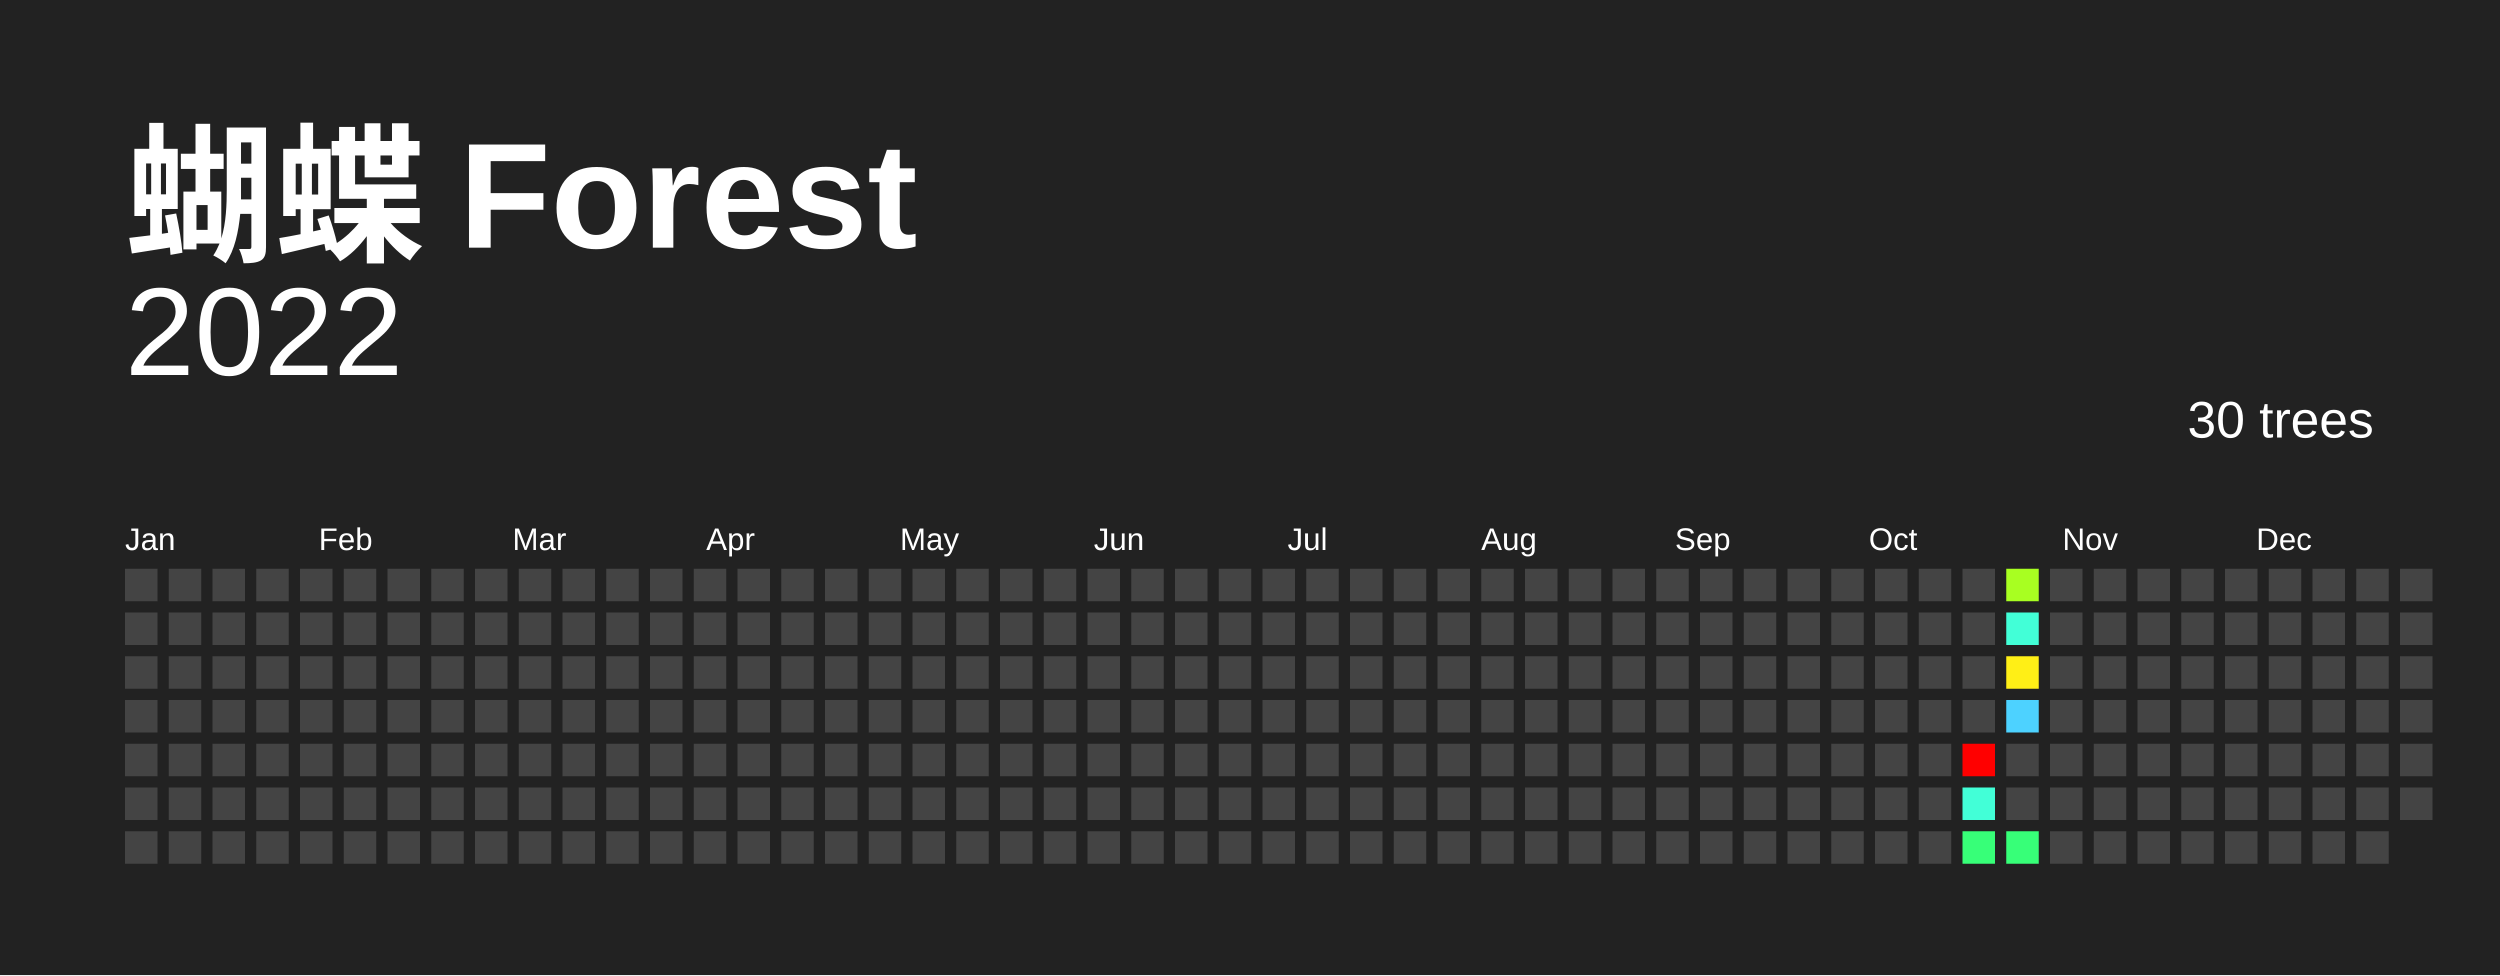
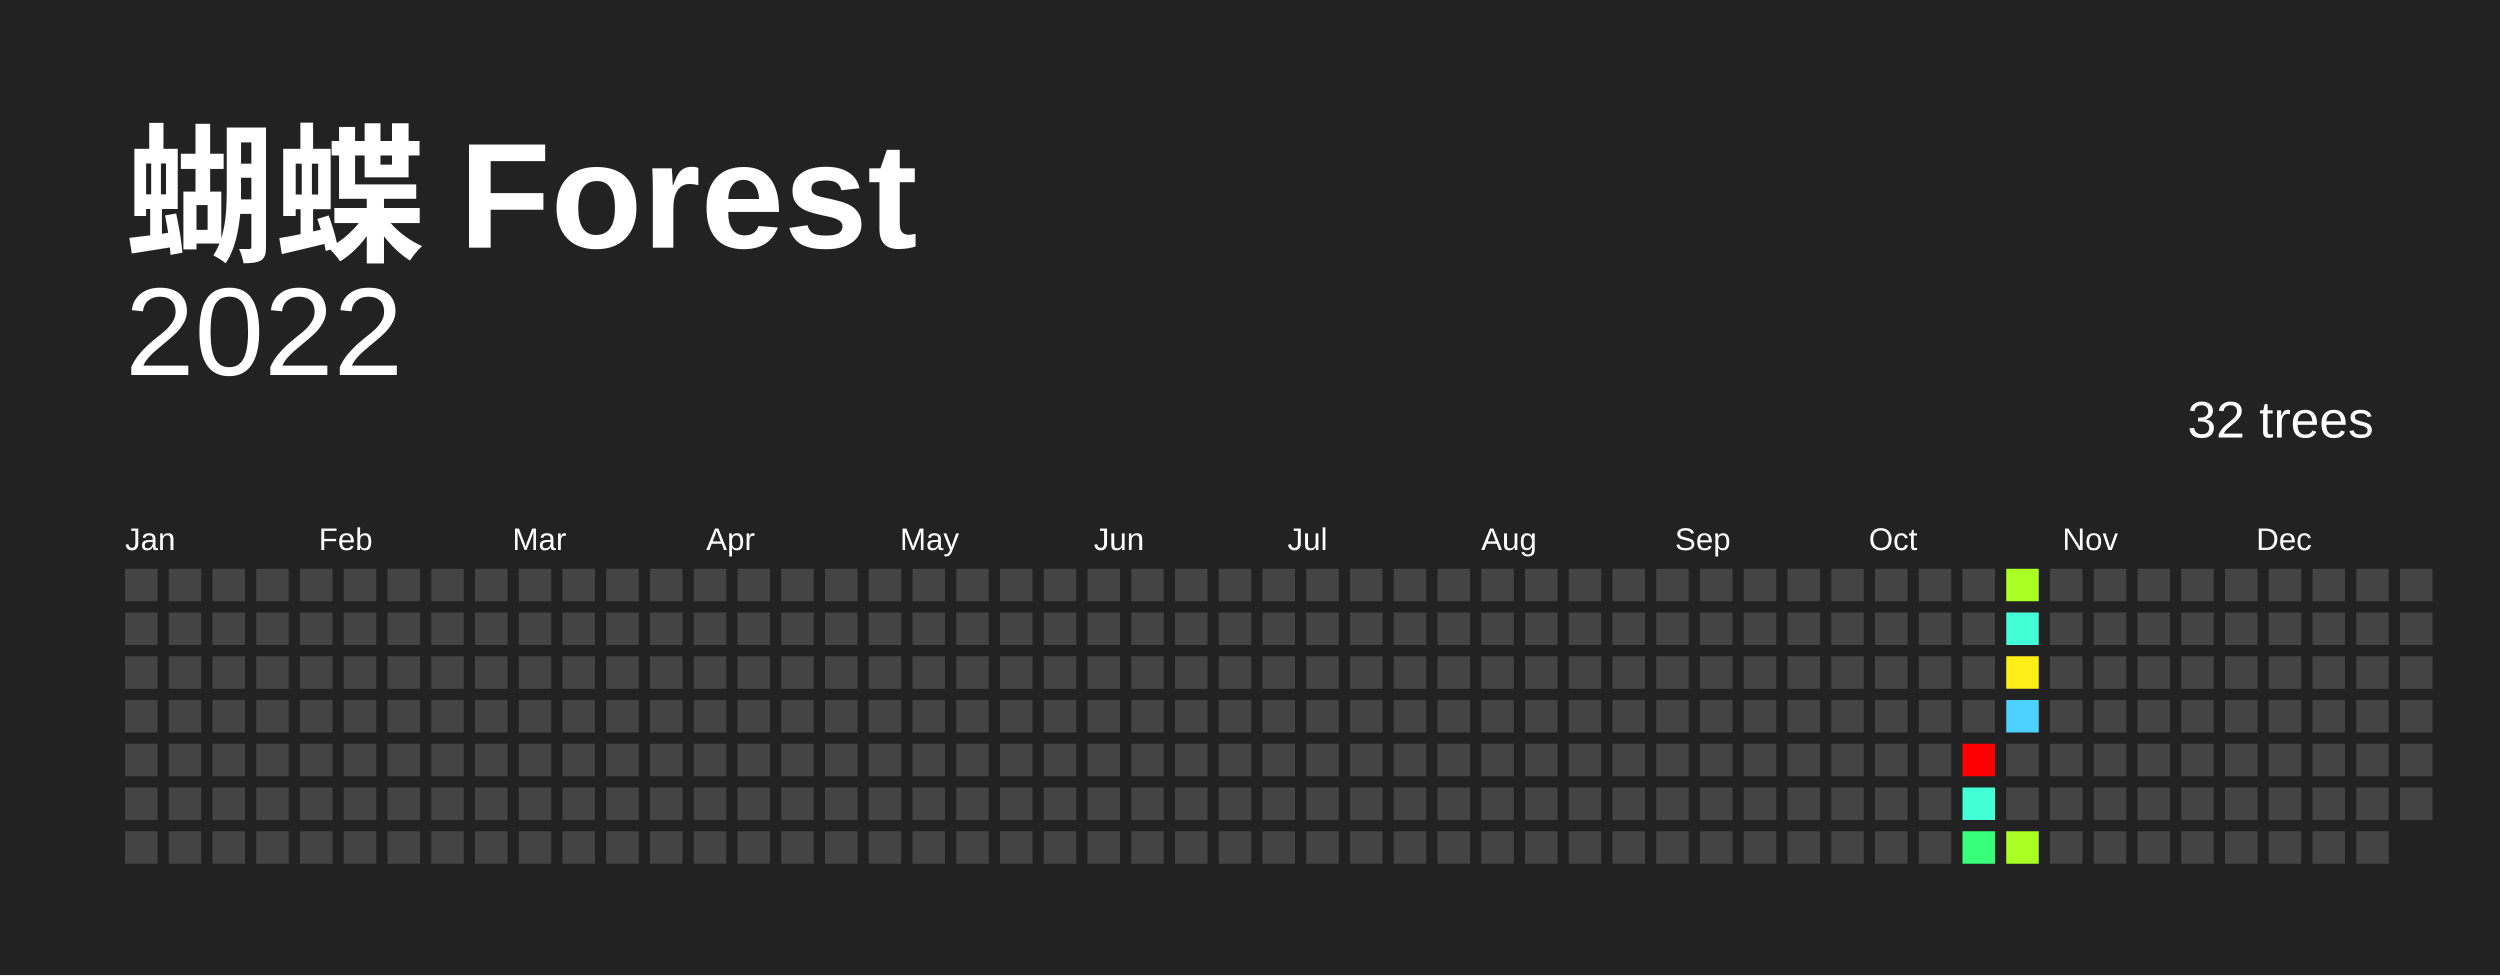
<svg xmlns="http://www.w3.org/2000/svg" baseProfile="full" height="78mm" version="1.1" viewBox="0,0,200,78" width="200mm">
  <defs />
  <rect fill="#222222" height="78" width="200" x="0" y="0" />
  <text fill="#FFFFFF" style="font-size:12px; font-family:Arial; font-weight:bold;" x="10" y="20">蝴蝶 Forest</text>
  <text alignment-baseline="hanging" fill="#FFFFFF" style="font-size:10.0px; font-family:Arial;" x="10" y="30">2022</text>
-   <text alignment-baseline="hanging" fill="#FFFFFF" style="font-size:4.125px; font-family:Arial;" x="175" y="35">30 trees</text>
+   <text alignment-baseline="hanging" fill="#FFFFFF" style="font-size:4.125px; font-family:Arial;" x="175" y="35">32 trees</text>
  <text fill="#FFFFFF" style="font-size:2.5px; font-family:Arial" x="10.0" y="44">Jan</text>
  <text fill="#FFFFFF" style="font-size:2.5px; font-family:Arial" x="25.5" y="44">Feb</text>
  <text fill="#FFFFFF" style="font-size:2.5px; font-family:Arial" x="41.0" y="44">Mar</text>
  <text fill="#FFFFFF" style="font-size:2.5px; font-family:Arial" x="56.5" y="44">Apr</text>
  <text fill="#FFFFFF" style="font-size:2.5px; font-family:Arial" x="72.0" y="44">May</text>
  <text fill="#FFFFFF" style="font-size:2.5px; font-family:Arial" x="87.5" y="44">Jun</text>
  <text fill="#FFFFFF" style="font-size:2.5px; font-family:Arial" x="103.0" y="44">Jul</text>
  <text fill="#FFFFFF" style="font-size:2.5px; font-family:Arial" x="118.5" y="44">Aug</text>
  <text fill="#FFFFFF" style="font-size:2.5px; font-family:Arial" x="134.0" y="44">Sep</text>
  <text fill="#FFFFFF" style="font-size:2.5px; font-family:Arial" x="149.5" y="44">Oct</text>
  <text fill="#FFFFFF" style="font-size:2.5px; font-family:Arial" x="165.0" y="44">Nov</text>
  <text fill="#FFFFFF" style="font-size:2.5px; font-family:Arial" x="180.5" y="44">Dec</text>
  <rect fill="#444444" height="2.6" width="2.6" x="10.0" y="45.5" />
  <rect fill="#444444" height="2.6" width="2.6" x="10.0" y="49.0" />
  <rect fill="#444444" height="2.6" width="2.6" x="10.0" y="52.5" />
  <rect fill="#444444" height="2.6" width="2.6" x="10.0" y="56.0" />
  <rect fill="#444444" height="2.6" width="2.6" x="10.0" y="59.5" />
  <rect fill="#444444" height="2.6" width="2.6" x="10.0" y="63.0" />
  <rect fill="#444444" height="2.6" width="2.6" x="10.0" y="66.5" />
  <rect fill="#444444" height="2.6" width="2.6" x="13.5" y="45.5" />
  <rect fill="#444444" height="2.6" width="2.6" x="13.5" y="49.0" />
  <rect fill="#444444" height="2.6" width="2.6" x="13.5" y="52.5" />
  <rect fill="#444444" height="2.6" width="2.6" x="13.5" y="56.0" />
  <rect fill="#444444" height="2.6" width="2.6" x="13.5" y="59.5" />
  <rect fill="#444444" height="2.6" width="2.6" x="13.5" y="63.0" />
  <rect fill="#444444" height="2.6" width="2.6" x="13.5" y="66.5" />
  <rect fill="#444444" height="2.6" width="2.6" x="17.0" y="45.5" />
  <rect fill="#444444" height="2.6" width="2.6" x="17.0" y="49.0" />
  <rect fill="#444444" height="2.6" width="2.6" x="17.0" y="52.5" />
  <rect fill="#444444" height="2.6" width="2.6" x="17.0" y="56.0" />
  <rect fill="#444444" height="2.6" width="2.6" x="17.0" y="59.5" />
  <rect fill="#444444" height="2.6" width="2.6" x="17.0" y="63.0" />
  <rect fill="#444444" height="2.6" width="2.6" x="17.0" y="66.5" />
  <rect fill="#444444" height="2.6" width="2.6" x="20.5" y="45.5" />
  <rect fill="#444444" height="2.6" width="2.6" x="20.5" y="49.0" />
  <rect fill="#444444" height="2.6" width="2.6" x="20.5" y="52.5" />
  <rect fill="#444444" height="2.6" width="2.6" x="20.5" y="56.0" />
  <rect fill="#444444" height="2.6" width="2.6" x="20.5" y="59.5" />
  <rect fill="#444444" height="2.6" width="2.6" x="20.5" y="63.0" />
  <rect fill="#444444" height="2.6" width="2.6" x="20.5" y="66.5" />
  <rect fill="#444444" height="2.6" width="2.6" x="24.0" y="45.5" />
  <rect fill="#444444" height="2.6" width="2.6" x="24.0" y="49.0" />
  <rect fill="#444444" height="2.6" width="2.6" x="24.0" y="52.5" />
  <rect fill="#444444" height="2.6" width="2.6" x="24.0" y="56.0" />
  <rect fill="#444444" height="2.6" width="2.6" x="24.0" y="59.5" />
  <rect fill="#444444" height="2.6" width="2.6" x="24.0" y="63.0" />
  <rect fill="#444444" height="2.6" width="2.6" x="24.0" y="66.5" />
  <rect fill="#444444" height="2.6" width="2.6" x="27.5" y="45.5" />
  <rect fill="#444444" height="2.6" width="2.6" x="27.5" y="49.0" />
  <rect fill="#444444" height="2.6" width="2.6" x="27.5" y="52.5" />
  <rect fill="#444444" height="2.6" width="2.6" x="27.5" y="56.0" />
  <rect fill="#444444" height="2.6" width="2.6" x="27.5" y="59.5" />
  <rect fill="#444444" height="2.6" width="2.6" x="27.5" y="63.0" />
  <rect fill="#444444" height="2.6" width="2.6" x="27.5" y="66.5" />
  <rect fill="#444444" height="2.6" width="2.6" x="31.0" y="45.5" />
  <rect fill="#444444" height="2.6" width="2.6" x="31.0" y="49.0" />
  <rect fill="#444444" height="2.6" width="2.6" x="31.0" y="52.5" />
  <rect fill="#444444" height="2.6" width="2.6" x="31.0" y="56.0" />
  <rect fill="#444444" height="2.6" width="2.6" x="31.0" y="59.5" />
  <rect fill="#444444" height="2.6" width="2.6" x="31.0" y="63.0" />
  <rect fill="#444444" height="2.6" width="2.6" x="31.0" y="66.5" />
  <rect fill="#444444" height="2.6" width="2.6" x="34.5" y="45.5" />
  <rect fill="#444444" height="2.6" width="2.6" x="34.5" y="49.0" />
  <rect fill="#444444" height="2.6" width="2.6" x="34.5" y="52.5" />
  <rect fill="#444444" height="2.6" width="2.6" x="34.5" y="56.0" />
  <rect fill="#444444" height="2.6" width="2.6" x="34.5" y="59.5" />
  <rect fill="#444444" height="2.6" width="2.6" x="34.5" y="63.0" />
  <rect fill="#444444" height="2.6" width="2.6" x="34.5" y="66.5" />
  <rect fill="#444444" height="2.6" width="2.6" x="38.0" y="45.5" />
  <rect fill="#444444" height="2.6" width="2.6" x="38.0" y="49.0" />
  <rect fill="#444444" height="2.6" width="2.6" x="38.0" y="52.5" />
  <rect fill="#444444" height="2.6" width="2.6" x="38.0" y="56.0" />
  <rect fill="#444444" height="2.6" width="2.6" x="38.0" y="59.5" />
  <rect fill="#444444" height="2.6" width="2.6" x="38.0" y="63.0" />
  <rect fill="#444444" height="2.6" width="2.6" x="38.0" y="66.5" />
  <rect fill="#444444" height="2.6" width="2.6" x="41.5" y="45.5" />
  <rect fill="#444444" height="2.6" width="2.6" x="41.5" y="49.0" />
  <rect fill="#444444" height="2.6" width="2.6" x="41.5" y="52.5" />
  <rect fill="#444444" height="2.6" width="2.6" x="41.5" y="56.0" />
  <rect fill="#444444" height="2.6" width="2.6" x="41.5" y="59.5" />
  <rect fill="#444444" height="2.6" width="2.6" x="41.5" y="63.0" />
  <rect fill="#444444" height="2.6" width="2.6" x="41.5" y="66.5" />
  <rect fill="#444444" height="2.6" width="2.6" x="45.0" y="45.5" />
  <rect fill="#444444" height="2.6" width="2.6" x="45.0" y="49.0" />
  <rect fill="#444444" height="2.6" width="2.6" x="45.0" y="52.5" />
  <rect fill="#444444" height="2.6" width="2.6" x="45.0" y="56.0" />
  <rect fill="#444444" height="2.6" width="2.6" x="45.0" y="59.5" />
  <rect fill="#444444" height="2.6" width="2.6" x="45.0" y="63.0" />
  <rect fill="#444444" height="2.6" width="2.6" x="45.0" y="66.5" />
  <rect fill="#444444" height="2.6" width="2.6" x="48.5" y="45.5" />
  <rect fill="#444444" height="2.6" width="2.6" x="48.5" y="49.0" />
  <rect fill="#444444" height="2.6" width="2.6" x="48.5" y="52.5" />
  <rect fill="#444444" height="2.6" width="2.6" x="48.5" y="56.0" />
  <rect fill="#444444" height="2.6" width="2.6" x="48.5" y="59.5" />
  <rect fill="#444444" height="2.6" width="2.6" x="48.5" y="63.0" />
  <rect fill="#444444" height="2.6" width="2.6" x="48.5" y="66.5" />
  <rect fill="#444444" height="2.6" width="2.6" x="52.0" y="45.5" />
  <rect fill="#444444" height="2.6" width="2.6" x="52.0" y="49.0" />
  <rect fill="#444444" height="2.6" width="2.6" x="52.0" y="52.5" />
  <rect fill="#444444" height="2.6" width="2.6" x="52.0" y="56.0" />
  <rect fill="#444444" height="2.6" width="2.6" x="52.0" y="59.5" />
  <rect fill="#444444" height="2.6" width="2.6" x="52.0" y="63.0" />
  <rect fill="#444444" height="2.6" width="2.6" x="52.0" y="66.5" />
  <rect fill="#444444" height="2.6" width="2.6" x="55.5" y="45.5" />
  <rect fill="#444444" height="2.6" width="2.6" x="55.5" y="49.0" />
  <rect fill="#444444" height="2.6" width="2.6" x="55.5" y="52.5" />
  <rect fill="#444444" height="2.6" width="2.6" x="55.5" y="56.0" />
  <rect fill="#444444" height="2.6" width="2.6" x="55.5" y="59.5" />
  <rect fill="#444444" height="2.6" width="2.6" x="55.5" y="63.0" />
  <rect fill="#444444" height="2.6" width="2.6" x="55.5" y="66.5" />
  <rect fill="#444444" height="2.6" width="2.6" x="59.0" y="45.5" />
  <rect fill="#444444" height="2.6" width="2.6" x="59.0" y="49.0" />
  <rect fill="#444444" height="2.6" width="2.6" x="59.0" y="52.5" />
  <rect fill="#444444" height="2.6" width="2.6" x="59.0" y="56.0" />
  <rect fill="#444444" height="2.6" width="2.6" x="59.0" y="59.5" />
  <rect fill="#444444" height="2.6" width="2.6" x="59.0" y="63.0" />
  <rect fill="#444444" height="2.6" width="2.6" x="59.0" y="66.5" />
  <rect fill="#444444" height="2.6" width="2.6" x="62.5" y="45.5" />
  <rect fill="#444444" height="2.6" width="2.6" x="62.5" y="49.0" />
  <rect fill="#444444" height="2.6" width="2.6" x="62.5" y="52.5" />
  <rect fill="#444444" height="2.6" width="2.6" x="62.5" y="56.0" />
  <rect fill="#444444" height="2.6" width="2.6" x="62.5" y="59.5" />
  <rect fill="#444444" height="2.6" width="2.6" x="62.5" y="63.0" />
  <rect fill="#444444" height="2.6" width="2.6" x="62.5" y="66.5" />
  <rect fill="#444444" height="2.6" width="2.6" x="66.0" y="45.5" />
  <rect fill="#444444" height="2.6" width="2.6" x="66.0" y="49.0" />
  <rect fill="#444444" height="2.6" width="2.6" x="66.0" y="52.5" />
  <rect fill="#444444" height="2.6" width="2.6" x="66.0" y="56.0" />
  <rect fill="#444444" height="2.6" width="2.6" x="66.0" y="59.5" />
  <rect fill="#444444" height="2.6" width="2.6" x="66.0" y="63.0" />
  <rect fill="#444444" height="2.6" width="2.6" x="66.0" y="66.5" />
  <rect fill="#444444" height="2.6" width="2.6" x="69.5" y="45.5" />
  <rect fill="#444444" height="2.6" width="2.6" x="69.5" y="49.0" />
  <rect fill="#444444" height="2.6" width="2.6" x="69.5" y="52.5" />
  <rect fill="#444444" height="2.6" width="2.6" x="69.5" y="56.0" />
  <rect fill="#444444" height="2.6" width="2.6" x="69.5" y="59.5" />
  <rect fill="#444444" height="2.6" width="2.6" x="69.5" y="63.0" />
  <rect fill="#444444" height="2.6" width="2.6" x="69.5" y="66.5" />
  <rect fill="#444444" height="2.6" width="2.6" x="73.0" y="45.5" />
  <rect fill="#444444" height="2.6" width="2.6" x="73.0" y="49.0" />
  <rect fill="#444444" height="2.6" width="2.6" x="73.0" y="52.5" />
  <rect fill="#444444" height="2.6" width="2.6" x="73.0" y="56.0" />
  <rect fill="#444444" height="2.6" width="2.6" x="73.0" y="59.5" />
  <rect fill="#444444" height="2.6" width="2.6" x="73.0" y="63.0" />
  <rect fill="#444444" height="2.6" width="2.6" x="73.0" y="66.5" />
  <rect fill="#444444" height="2.6" width="2.6" x="76.5" y="45.5" />
  <rect fill="#444444" height="2.6" width="2.6" x="76.5" y="49.0" />
  <rect fill="#444444" height="2.6" width="2.6" x="76.5" y="52.5" />
  <rect fill="#444444" height="2.6" width="2.6" x="76.5" y="56.0" />
  <rect fill="#444444" height="2.6" width="2.6" x="76.5" y="59.5" />
  <rect fill="#444444" height="2.6" width="2.6" x="76.5" y="63.0" />
  <rect fill="#444444" height="2.6" width="2.6" x="76.5" y="66.5" />
  <rect fill="#444444" height="2.6" width="2.6" x="80.0" y="45.5" />
  <rect fill="#444444" height="2.6" width="2.6" x="80.0" y="49.0" />
  <rect fill="#444444" height="2.6" width="2.6" x="80.0" y="52.5" />
  <rect fill="#444444" height="2.6" width="2.6" x="80.0" y="56.0" />
  <rect fill="#444444" height="2.6" width="2.6" x="80.0" y="59.5" />
  <rect fill="#444444" height="2.6" width="2.6" x="80.0" y="63.0" />
  <rect fill="#444444" height="2.6" width="2.6" x="80.0" y="66.5" />
  <rect fill="#444444" height="2.6" width="2.6" x="83.5" y="45.5" />
  <rect fill="#444444" height="2.6" width="2.6" x="83.5" y="49.0" />
  <rect fill="#444444" height="2.6" width="2.6" x="83.5" y="52.5" />
  <rect fill="#444444" height="2.6" width="2.6" x="83.5" y="56.0" />
  <rect fill="#444444" height="2.6" width="2.6" x="83.5" y="59.5" />
  <rect fill="#444444" height="2.6" width="2.6" x="83.5" y="63.0" />
  <rect fill="#444444" height="2.6" width="2.6" x="83.5" y="66.5" />
  <rect fill="#444444" height="2.6" width="2.6" x="87.0" y="45.5" />
  <rect fill="#444444" height="2.6" width="2.6" x="87.0" y="49.0" />
  <rect fill="#444444" height="2.6" width="2.6" x="87.0" y="52.5" />
  <rect fill="#444444" height="2.6" width="2.6" x="87.0" y="56.0" />
  <rect fill="#444444" height="2.6" width="2.6" x="87.0" y="59.5" />
  <rect fill="#444444" height="2.6" width="2.6" x="87.0" y="63.0" />
  <rect fill="#444444" height="2.6" width="2.6" x="87.0" y="66.5" />
  <rect fill="#444444" height="2.6" width="2.6" x="90.5" y="45.5" />
  <rect fill="#444444" height="2.6" width="2.6" x="90.5" y="49.0" />
  <rect fill="#444444" height="2.6" width="2.6" x="90.5" y="52.5" />
  <rect fill="#444444" height="2.6" width="2.6" x="90.5" y="56.0" />
  <rect fill="#444444" height="2.6" width="2.6" x="90.5" y="59.5" />
  <rect fill="#444444" height="2.6" width="2.6" x="90.5" y="63.0" />
  <rect fill="#444444" height="2.6" width="2.6" x="90.5" y="66.5" />
  <rect fill="#444444" height="2.6" width="2.6" x="94.0" y="45.5" />
  <rect fill="#444444" height="2.6" width="2.6" x="94.0" y="49.0" />
  <rect fill="#444444" height="2.6" width="2.6" x="94.0" y="52.5" />
  <rect fill="#444444" height="2.6" width="2.6" x="94.0" y="56.0" />
  <rect fill="#444444" height="2.6" width="2.6" x="94.0" y="59.5" />
  <rect fill="#444444" height="2.6" width="2.6" x="94.0" y="63.0" />
  <rect fill="#444444" height="2.6" width="2.6" x="94.0" y="66.5" />
  <rect fill="#444444" height="2.6" width="2.6" x="97.5" y="45.5" />
  <rect fill="#444444" height="2.6" width="2.6" x="97.5" y="49.0" />
  <rect fill="#444444" height="2.6" width="2.6" x="97.5" y="52.5" />
  <rect fill="#444444" height="2.6" width="2.6" x="97.5" y="56.0" />
  <rect fill="#444444" height="2.6" width="2.6" x="97.5" y="59.5" />
  <rect fill="#444444" height="2.6" width="2.6" x="97.5" y="63.0" />
  <rect fill="#444444" height="2.6" width="2.6" x="97.5" y="66.5" />
  <rect fill="#444444" height="2.6" width="2.6" x="101.0" y="45.5" />
  <rect fill="#444444" height="2.6" width="2.6" x="101.0" y="49.0" />
  <rect fill="#444444" height="2.6" width="2.6" x="101.0" y="52.5" />
  <rect fill="#444444" height="2.6" width="2.6" x="101.0" y="56.0" />
  <rect fill="#444444" height="2.6" width="2.6" x="101.0" y="59.5" />
  <rect fill="#444444" height="2.6" width="2.6" x="101.0" y="63.0" />
  <rect fill="#444444" height="2.6" width="2.6" x="101.0" y="66.5" />
  <rect fill="#444444" height="2.6" width="2.6" x="104.5" y="45.5" />
  <rect fill="#444444" height="2.6" width="2.6" x="104.5" y="49.0" />
  <rect fill="#444444" height="2.6" width="2.6" x="104.5" y="52.5" />
  <rect fill="#444444" height="2.6" width="2.6" x="104.5" y="56.0" />
  <rect fill="#444444" height="2.6" width="2.6" x="104.5" y="59.5" />
  <rect fill="#444444" height="2.6" width="2.6" x="104.5" y="63.0" />
  <rect fill="#444444" height="2.6" width="2.6" x="104.5" y="66.5" />
  <rect fill="#444444" height="2.6" width="2.6" x="108.0" y="45.5" />
  <rect fill="#444444" height="2.6" width="2.6" x="108.0" y="49.0" />
  <rect fill="#444444" height="2.6" width="2.6" x="108.0" y="52.5" />
  <rect fill="#444444" height="2.6" width="2.6" x="108.0" y="56.0" />
  <rect fill="#444444" height="2.6" width="2.6" x="108.0" y="59.5" />
  <rect fill="#444444" height="2.6" width="2.6" x="108.0" y="63.0" />
  <rect fill="#444444" height="2.6" width="2.6" x="108.0" y="66.5" />
  <rect fill="#444444" height="2.6" width="2.6" x="111.5" y="45.5" />
  <rect fill="#444444" height="2.6" width="2.6" x="111.5" y="49.0" />
  <rect fill="#444444" height="2.6" width="2.6" x="111.5" y="52.5" />
  <rect fill="#444444" height="2.6" width="2.6" x="111.5" y="56.0" />
  <rect fill="#444444" height="2.6" width="2.6" x="111.5" y="59.5" />
  <rect fill="#444444" height="2.6" width="2.6" x="111.5" y="63.0" />
  <rect fill="#444444" height="2.6" width="2.6" x="111.5" y="66.5" />
  <rect fill="#444444" height="2.6" width="2.6" x="115.0" y="45.5" />
  <rect fill="#444444" height="2.6" width="2.6" x="115.0" y="49.0" />
  <rect fill="#444444" height="2.6" width="2.6" x="115.0" y="52.5" />
  <rect fill="#444444" height="2.6" width="2.6" x="115.0" y="56.0" />
  <rect fill="#444444" height="2.6" width="2.6" x="115.0" y="59.5" />
  <rect fill="#444444" height="2.6" width="2.6" x="115.0" y="63.0" />
  <rect fill="#444444" height="2.6" width="2.6" x="115.0" y="66.5" />
  <rect fill="#444444" height="2.6" width="2.6" x="118.5" y="45.5" />
  <rect fill="#444444" height="2.6" width="2.6" x="118.5" y="49.0" />
  <rect fill="#444444" height="2.6" width="2.6" x="118.5" y="52.5" />
  <rect fill="#444444" height="2.6" width="2.6" x="118.5" y="56.0" />
  <rect fill="#444444" height="2.6" width="2.6" x="118.5" y="59.5" />
  <rect fill="#444444" height="2.6" width="2.6" x="118.5" y="63.0" />
  <rect fill="#444444" height="2.6" width="2.6" x="118.5" y="66.5" />
  <rect fill="#444444" height="2.6" width="2.6" x="122.0" y="45.5" />
  <rect fill="#444444" height="2.6" width="2.6" x="122.0" y="49.0" />
  <rect fill="#444444" height="2.6" width="2.6" x="122.0" y="52.5" />
  <rect fill="#444444" height="2.6" width="2.6" x="122.0" y="56.0" />
  <rect fill="#444444" height="2.6" width="2.6" x="122.0" y="59.5" />
  <rect fill="#444444" height="2.6" width="2.6" x="122.0" y="63.0" />
  <rect fill="#444444" height="2.6" width="2.6" x="122.0" y="66.5" />
  <rect fill="#444444" height="2.6" width="2.6" x="125.5" y="45.5" />
  <rect fill="#444444" height="2.6" width="2.6" x="125.5" y="49.0" />
  <rect fill="#444444" height="2.6" width="2.6" x="125.5" y="52.5" />
  <rect fill="#444444" height="2.6" width="2.6" x="125.5" y="56.0" />
  <rect fill="#444444" height="2.6" width="2.6" x="125.5" y="59.5" />
  <rect fill="#444444" height="2.6" width="2.6" x="125.5" y="63.0" />
  <rect fill="#444444" height="2.6" width="2.6" x="125.5" y="66.5" />
  <rect fill="#444444" height="2.6" width="2.6" x="129.0" y="45.5" />
  <rect fill="#444444" height="2.6" width="2.6" x="129.0" y="49.0" />
  <rect fill="#444444" height="2.6" width="2.6" x="129.0" y="52.5" />
  <rect fill="#444444" height="2.6" width="2.6" x="129.0" y="56.0" />
  <rect fill="#444444" height="2.6" width="2.6" x="129.0" y="59.5" />
  <rect fill="#444444" height="2.6" width="2.6" x="129.0" y="63.0" />
  <rect fill="#444444" height="2.6" width="2.6" x="129.0" y="66.5" />
  <rect fill="#444444" height="2.6" width="2.6" x="132.5" y="45.5" />
  <rect fill="#444444" height="2.6" width="2.6" x="132.5" y="49.0" />
  <rect fill="#444444" height="2.6" width="2.6" x="132.5" y="52.5" />
  <rect fill="#444444" height="2.6" width="2.6" x="132.5" y="56.0" />
  <rect fill="#444444" height="2.6" width="2.6" x="132.5" y="59.5" />
  <rect fill="#444444" height="2.6" width="2.6" x="132.5" y="63.0" />
  <rect fill="#444444" height="2.6" width="2.6" x="132.5" y="66.5" />
  <rect fill="#444444" height="2.6" width="2.6" x="136.0" y="45.5" />
  <rect fill="#444444" height="2.6" width="2.6" x="136.0" y="49.0" />
  <rect fill="#444444" height="2.6" width="2.6" x="136.0" y="52.5" />
  <rect fill="#444444" height="2.6" width="2.6" x="136.0" y="56.0" />
  <rect fill="#444444" height="2.6" width="2.6" x="136.0" y="59.5" />
  <rect fill="#444444" height="2.6" width="2.6" x="136.0" y="63.0" />
  <rect fill="#444444" height="2.6" width="2.6" x="136.0" y="66.5" />
  <rect fill="#444444" height="2.6" width="2.6" x="139.5" y="45.5" />
  <rect fill="#444444" height="2.6" width="2.6" x="139.5" y="49.0" />
  <rect fill="#444444" height="2.6" width="2.6" x="139.5" y="52.5" />
  <rect fill="#444444" height="2.6" width="2.6" x="139.5" y="56.0" />
  <rect fill="#444444" height="2.6" width="2.6" x="139.5" y="59.5" />
  <rect fill="#444444" height="2.6" width="2.6" x="139.5" y="63.0" />
  <rect fill="#444444" height="2.6" width="2.6" x="139.5" y="66.5" />
  <rect fill="#444444" height="2.6" width="2.6" x="143.0" y="45.5" />
  <rect fill="#444444" height="2.6" width="2.6" x="143.0" y="49.0" />
  <rect fill="#444444" height="2.6" width="2.6" x="143.0" y="52.5" />
  <rect fill="#444444" height="2.6" width="2.6" x="143.0" y="56.0" />
  <rect fill="#444444" height="2.6" width="2.6" x="143.0" y="59.5" />
  <rect fill="#444444" height="2.6" width="2.6" x="143.0" y="63.0" />
  <rect fill="#444444" height="2.6" width="2.6" x="143.0" y="66.5" />
  <rect fill="#444444" height="2.6" width="2.6" x="146.5" y="45.5" />
  <rect fill="#444444" height="2.6" width="2.6" x="146.5" y="49.0" />
  <rect fill="#444444" height="2.6" width="2.6" x="146.5" y="52.5" />
  <rect fill="#444444" height="2.6" width="2.6" x="146.5" y="56.0" />
  <rect fill="#444444" height="2.6" width="2.6" x="146.5" y="59.5" />
  <rect fill="#444444" height="2.6" width="2.6" x="146.5" y="63.0" />
  <rect fill="#444444" height="2.6" width="2.6" x="146.5" y="66.5" />
  <rect fill="#444444" height="2.6" width="2.6" x="150.0" y="45.5" />
  <rect fill="#444444" height="2.6" width="2.6" x="150.0" y="49.0" />
  <rect fill="#444444" height="2.6" width="2.6" x="150.0" y="52.5" />
  <rect fill="#444444" height="2.6" width="2.6" x="150.0" y="56.0" />
  <rect fill="#444444" height="2.6" width="2.6" x="150.0" y="59.5" />
  <rect fill="#444444" height="2.6" width="2.6" x="150.0" y="63.0" />
  <rect fill="#444444" height="2.6" width="2.6" x="150.0" y="66.5" />
  <rect fill="#444444" height="2.6" width="2.6" x="153.5" y="45.5" />
  <rect fill="#444444" height="2.6" width="2.6" x="153.5" y="49.0" />
  <rect fill="#444444" height="2.6" width="2.6" x="153.5" y="52.5" />
  <rect fill="#444444" height="2.6" width="2.6" x="153.5" y="56.0" />
  <rect fill="#444444" height="2.6" width="2.6" x="153.5" y="59.5" />
  <rect fill="#444444" height="2.6" width="2.6" x="153.5" y="63.0" />
  <rect fill="#444444" height="2.6" width="2.6" x="153.5" y="66.5" />
  <rect fill="#444444" height="2.6" width="2.6" x="157.0" y="45.5" />
  <rect fill="#444444" height="2.6" width="2.6" x="157.0" y="49.0" />
  <rect fill="#444444" height="2.6" width="2.6" x="157.0" y="52.5" />
  <rect fill="#444444" height="2.6" width="2.6" x="157.0" y="56.0" />
  <rect fill="red" height="2.6" width="2.6" x="157.0" y="59.5" />
  <rect fill="#42ffd7" height="2.6" width="2.6" x="157.0" y="63.0" />
  <rect fill="#37ff78" height="2.6" width="2.6" x="157.0" y="66.5" />
  <rect fill="#a8ff21" height="2.6" width="2.6" x="160.5" y="45.5" />
  <rect fill="#42ffd7" height="2.6" width="2.6" x="160.5" y="49.0" />
  <rect fill="#ffef16" height="2.6" width="2.6" x="160.5" y="52.5" />
  <rect fill="#4dd2ff" height="2.6" width="2.6" x="160.5" y="56.0" />
  <rect fill="#444444" height="2.6" width="2.6" x="160.5" y="59.5" />
  <rect fill="#444444" height="2.6" width="2.6" x="160.5" y="63.0" />
-   <rect fill="#37ff78" height="2.6" width="2.6" x="160.5" y="66.5" />
+   <rect fill="#a8ff21" height="2.6" width="2.6" x="160.5" y="66.5" />
  <rect fill="#444444" height="2.6" width="2.6" x="164.0" y="45.5" />
  <rect fill="#444444" height="2.6" width="2.6" x="164.0" y="49.0" />
  <rect fill="#444444" height="2.6" width="2.6" x="164.0" y="52.5" />
  <rect fill="#444444" height="2.6" width="2.6" x="164.0" y="56.0" />
  <rect fill="#444444" height="2.6" width="2.6" x="164.0" y="59.5" />
  <rect fill="#444444" height="2.6" width="2.6" x="164.0" y="63.0" />
  <rect fill="#444444" height="2.6" width="2.6" x="164.0" y="66.5" />
  <rect fill="#444444" height="2.6" width="2.6" x="167.5" y="45.5" />
  <rect fill="#444444" height="2.6" width="2.6" x="167.5" y="49.0" />
  <rect fill="#444444" height="2.6" width="2.6" x="167.5" y="52.5" />
  <rect fill="#444444" height="2.6" width="2.6" x="167.5" y="56.0" />
  <rect fill="#444444" height="2.6" width="2.6" x="167.5" y="59.5" />
  <rect fill="#444444" height="2.6" width="2.6" x="167.5" y="63.0" />
  <rect fill="#444444" height="2.6" width="2.6" x="167.5" y="66.5" />
  <rect fill="#444444" height="2.6" width="2.6" x="171.0" y="45.5" />
  <rect fill="#444444" height="2.6" width="2.6" x="171.0" y="49.0" />
  <rect fill="#444444" height="2.6" width="2.6" x="171.0" y="52.5" />
  <rect fill="#444444" height="2.6" width="2.6" x="171.0" y="56.0" />
  <rect fill="#444444" height="2.6" width="2.6" x="171.0" y="59.5" />
  <rect fill="#444444" height="2.6" width="2.6" x="171.0" y="63.0" />
  <rect fill="#444444" height="2.6" width="2.6" x="171.0" y="66.5" />
  <rect fill="#444444" height="2.6" width="2.6" x="174.5" y="45.5" />
  <rect fill="#444444" height="2.6" width="2.6" x="174.5" y="49.0" />
  <rect fill="#444444" height="2.6" width="2.6" x="174.5" y="52.5" />
  <rect fill="#444444" height="2.6" width="2.6" x="174.5" y="56.0" />
  <rect fill="#444444" height="2.6" width="2.6" x="174.5" y="59.5" />
  <rect fill="#444444" height="2.6" width="2.6" x="174.5" y="63.0" />
  <rect fill="#444444" height="2.6" width="2.6" x="174.5" y="66.5" />
  <rect fill="#444444" height="2.6" width="2.6" x="178.0" y="45.5" />
  <rect fill="#444444" height="2.6" width="2.6" x="178.0" y="49.0" />
  <rect fill="#444444" height="2.6" width="2.6" x="178.0" y="52.5" />
  <rect fill="#444444" height="2.6" width="2.6" x="178.0" y="56.0" />
  <rect fill="#444444" height="2.6" width="2.6" x="178.0" y="59.5" />
  <rect fill="#444444" height="2.6" width="2.6" x="178.0" y="63.0" />
  <rect fill="#444444" height="2.6" width="2.6" x="178.0" y="66.5" />
  <rect fill="#444444" height="2.6" width="2.6" x="181.5" y="45.5" />
  <rect fill="#444444" height="2.6" width="2.6" x="181.5" y="49.0" />
  <rect fill="#444444" height="2.6" width="2.6" x="181.5" y="52.5" />
  <rect fill="#444444" height="2.6" width="2.6" x="181.5" y="56.0" />
  <rect fill="#444444" height="2.6" width="2.6" x="181.5" y="59.5" />
  <rect fill="#444444" height="2.6" width="2.6" x="181.5" y="63.0" />
  <rect fill="#444444" height="2.6" width="2.6" x="181.5" y="66.5" />
  <rect fill="#444444" height="2.6" width="2.6" x="185.0" y="45.5" />
  <rect fill="#444444" height="2.6" width="2.6" x="185.0" y="49.0" />
  <rect fill="#444444" height="2.6" width="2.6" x="185.0" y="52.5" />
  <rect fill="#444444" height="2.6" width="2.6" x="185.0" y="56.0" />
  <rect fill="#444444" height="2.6" width="2.6" x="185.0" y="59.5" />
  <rect fill="#444444" height="2.6" width="2.6" x="185.0" y="63.0" />
  <rect fill="#444444" height="2.6" width="2.6" x="185.0" y="66.5" />
  <rect fill="#444444" height="2.6" width="2.6" x="188.5" y="45.5" />
  <rect fill="#444444" height="2.6" width="2.6" x="188.5" y="49.0" />
  <rect fill="#444444" height="2.6" width="2.6" x="188.5" y="52.5" />
  <rect fill="#444444" height="2.6" width="2.6" x="188.5" y="56.0" />
  <rect fill="#444444" height="2.6" width="2.6" x="188.5" y="59.5" />
  <rect fill="#444444" height="2.6" width="2.6" x="188.5" y="63.0" />
  <rect fill="#444444" height="2.6" width="2.6" x="188.5" y="66.5" />
  <rect fill="#444444" height="2.6" width="2.6" x="192.0" y="45.5" />
  <rect fill="#444444" height="2.6" width="2.6" x="192.0" y="49.0" />
  <rect fill="#444444" height="2.6" width="2.6" x="192.0" y="52.5" />
  <rect fill="#444444" height="2.6" width="2.6" x="192.0" y="56.0" />
  <rect fill="#444444" height="2.6" width="2.6" x="192.0" y="59.5" />
  <rect fill="#444444" height="2.6" width="2.6" x="192.0" y="63.0" />
</svg>
